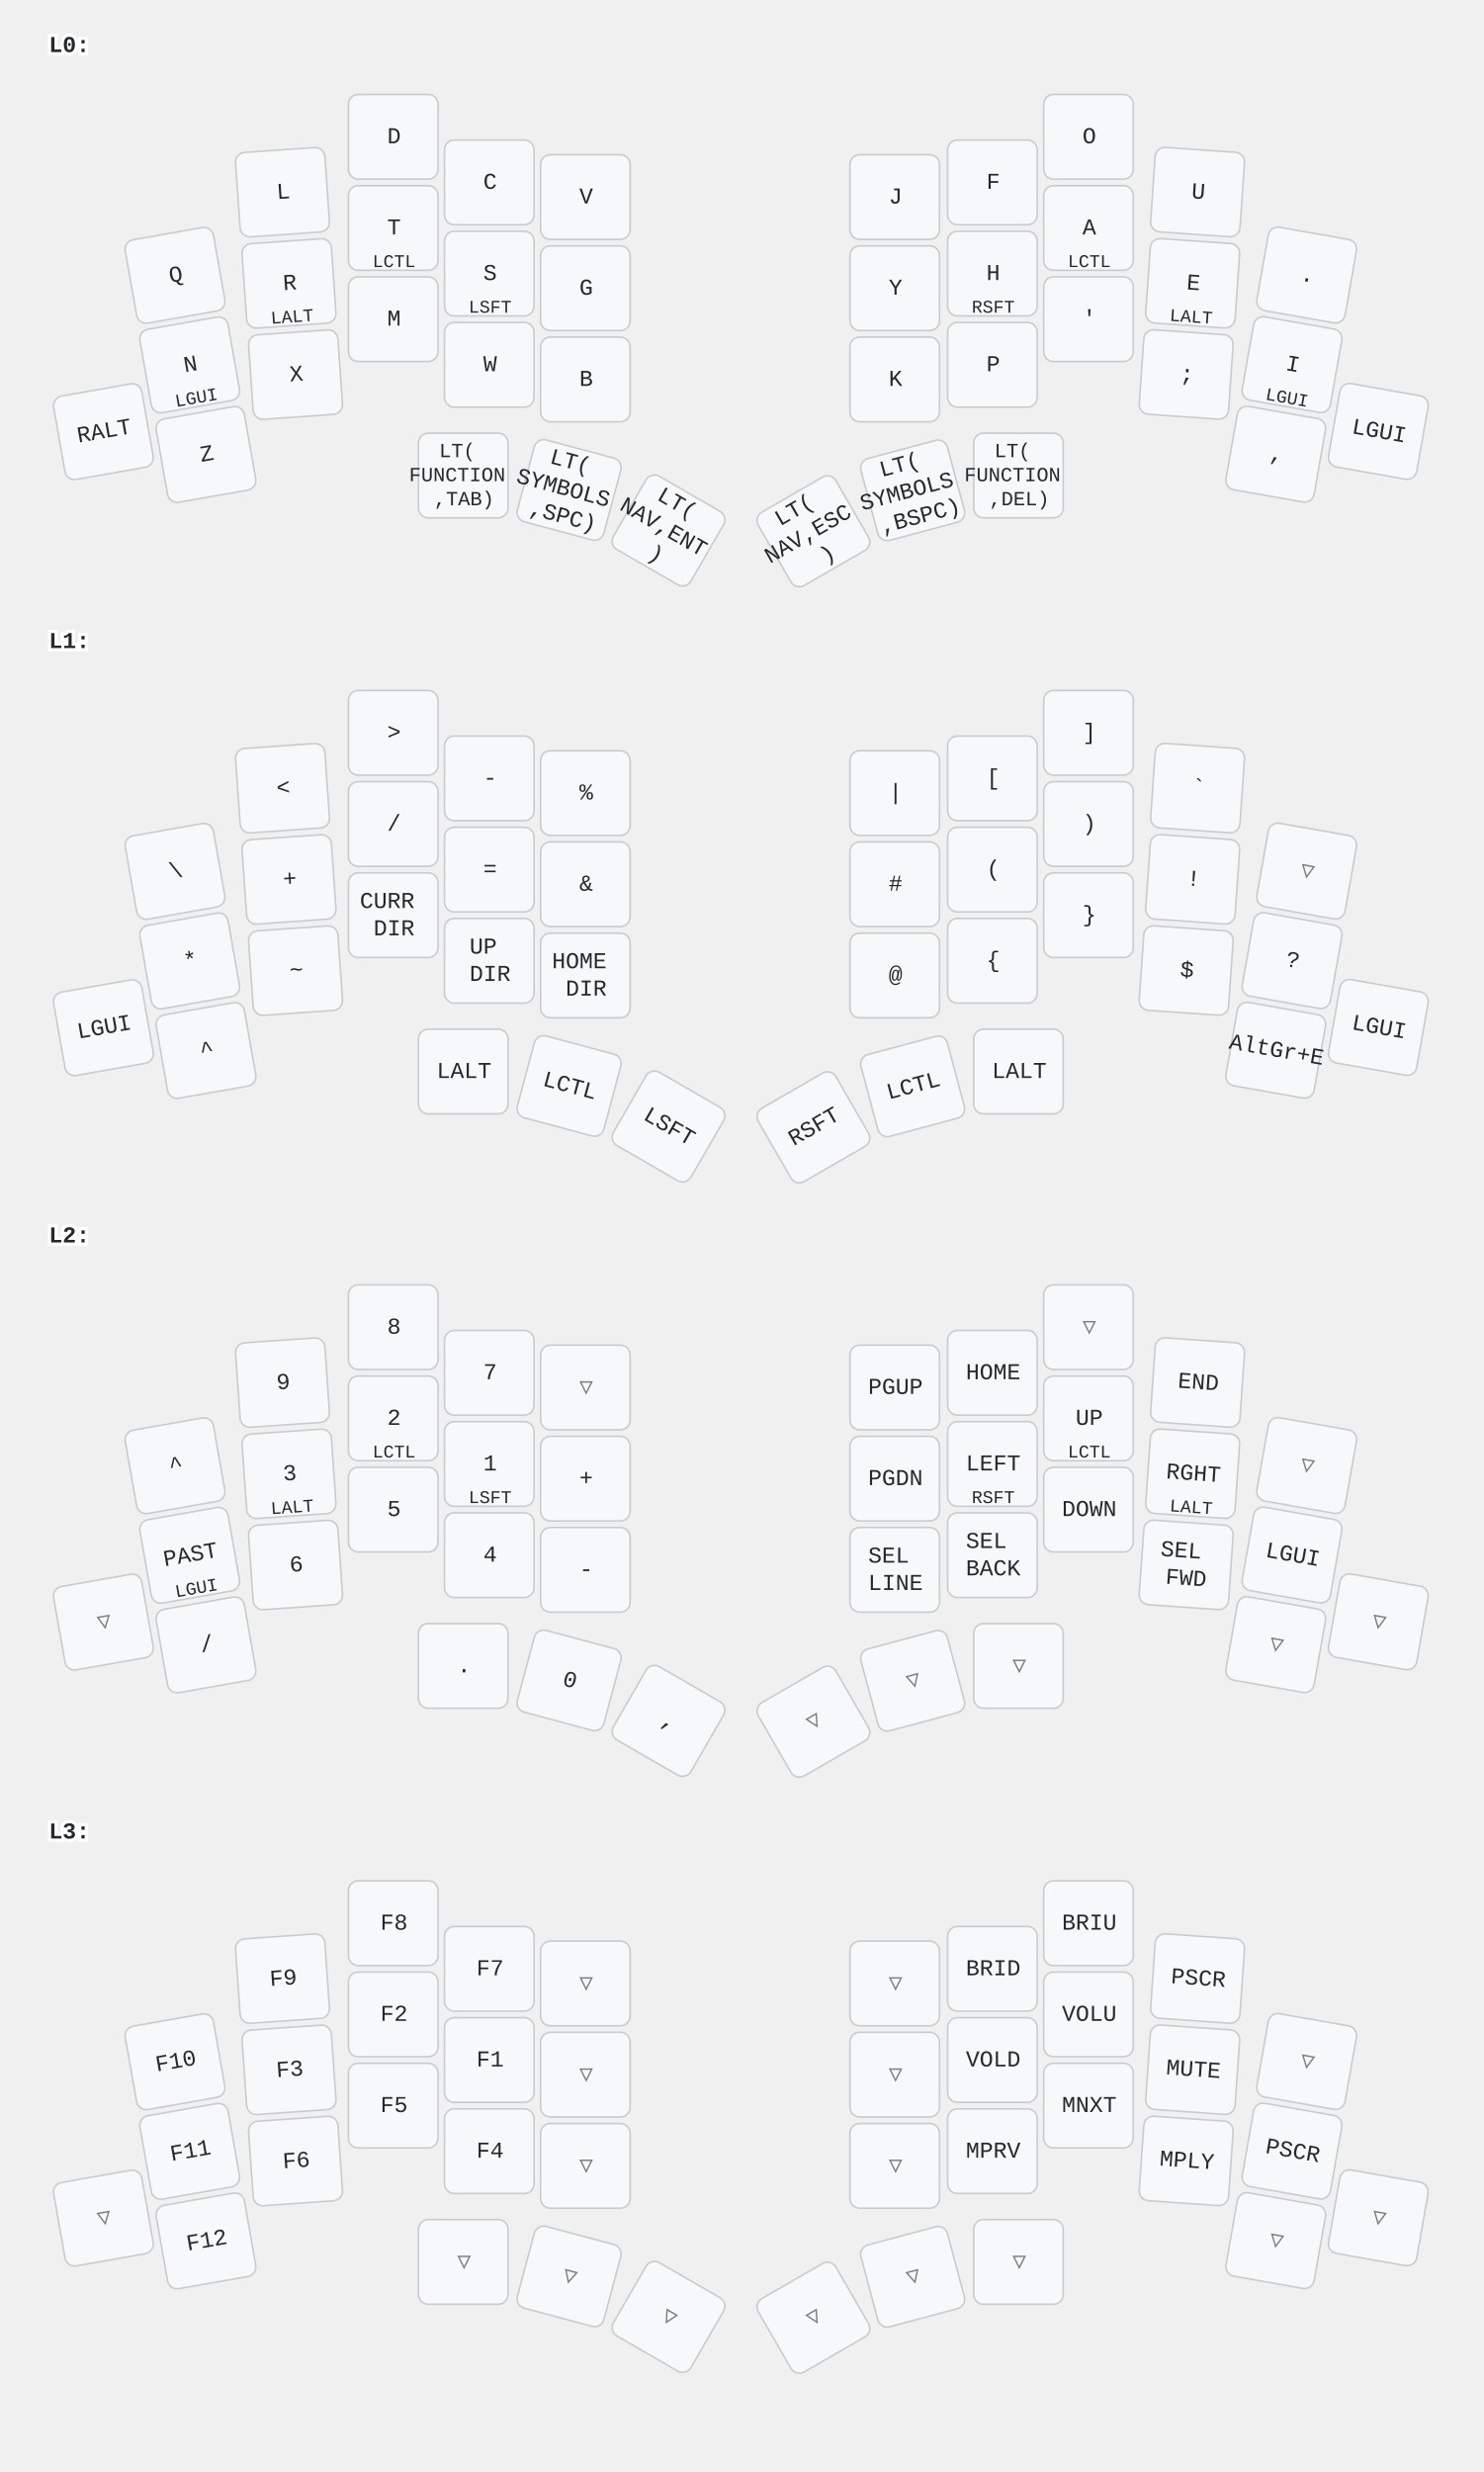
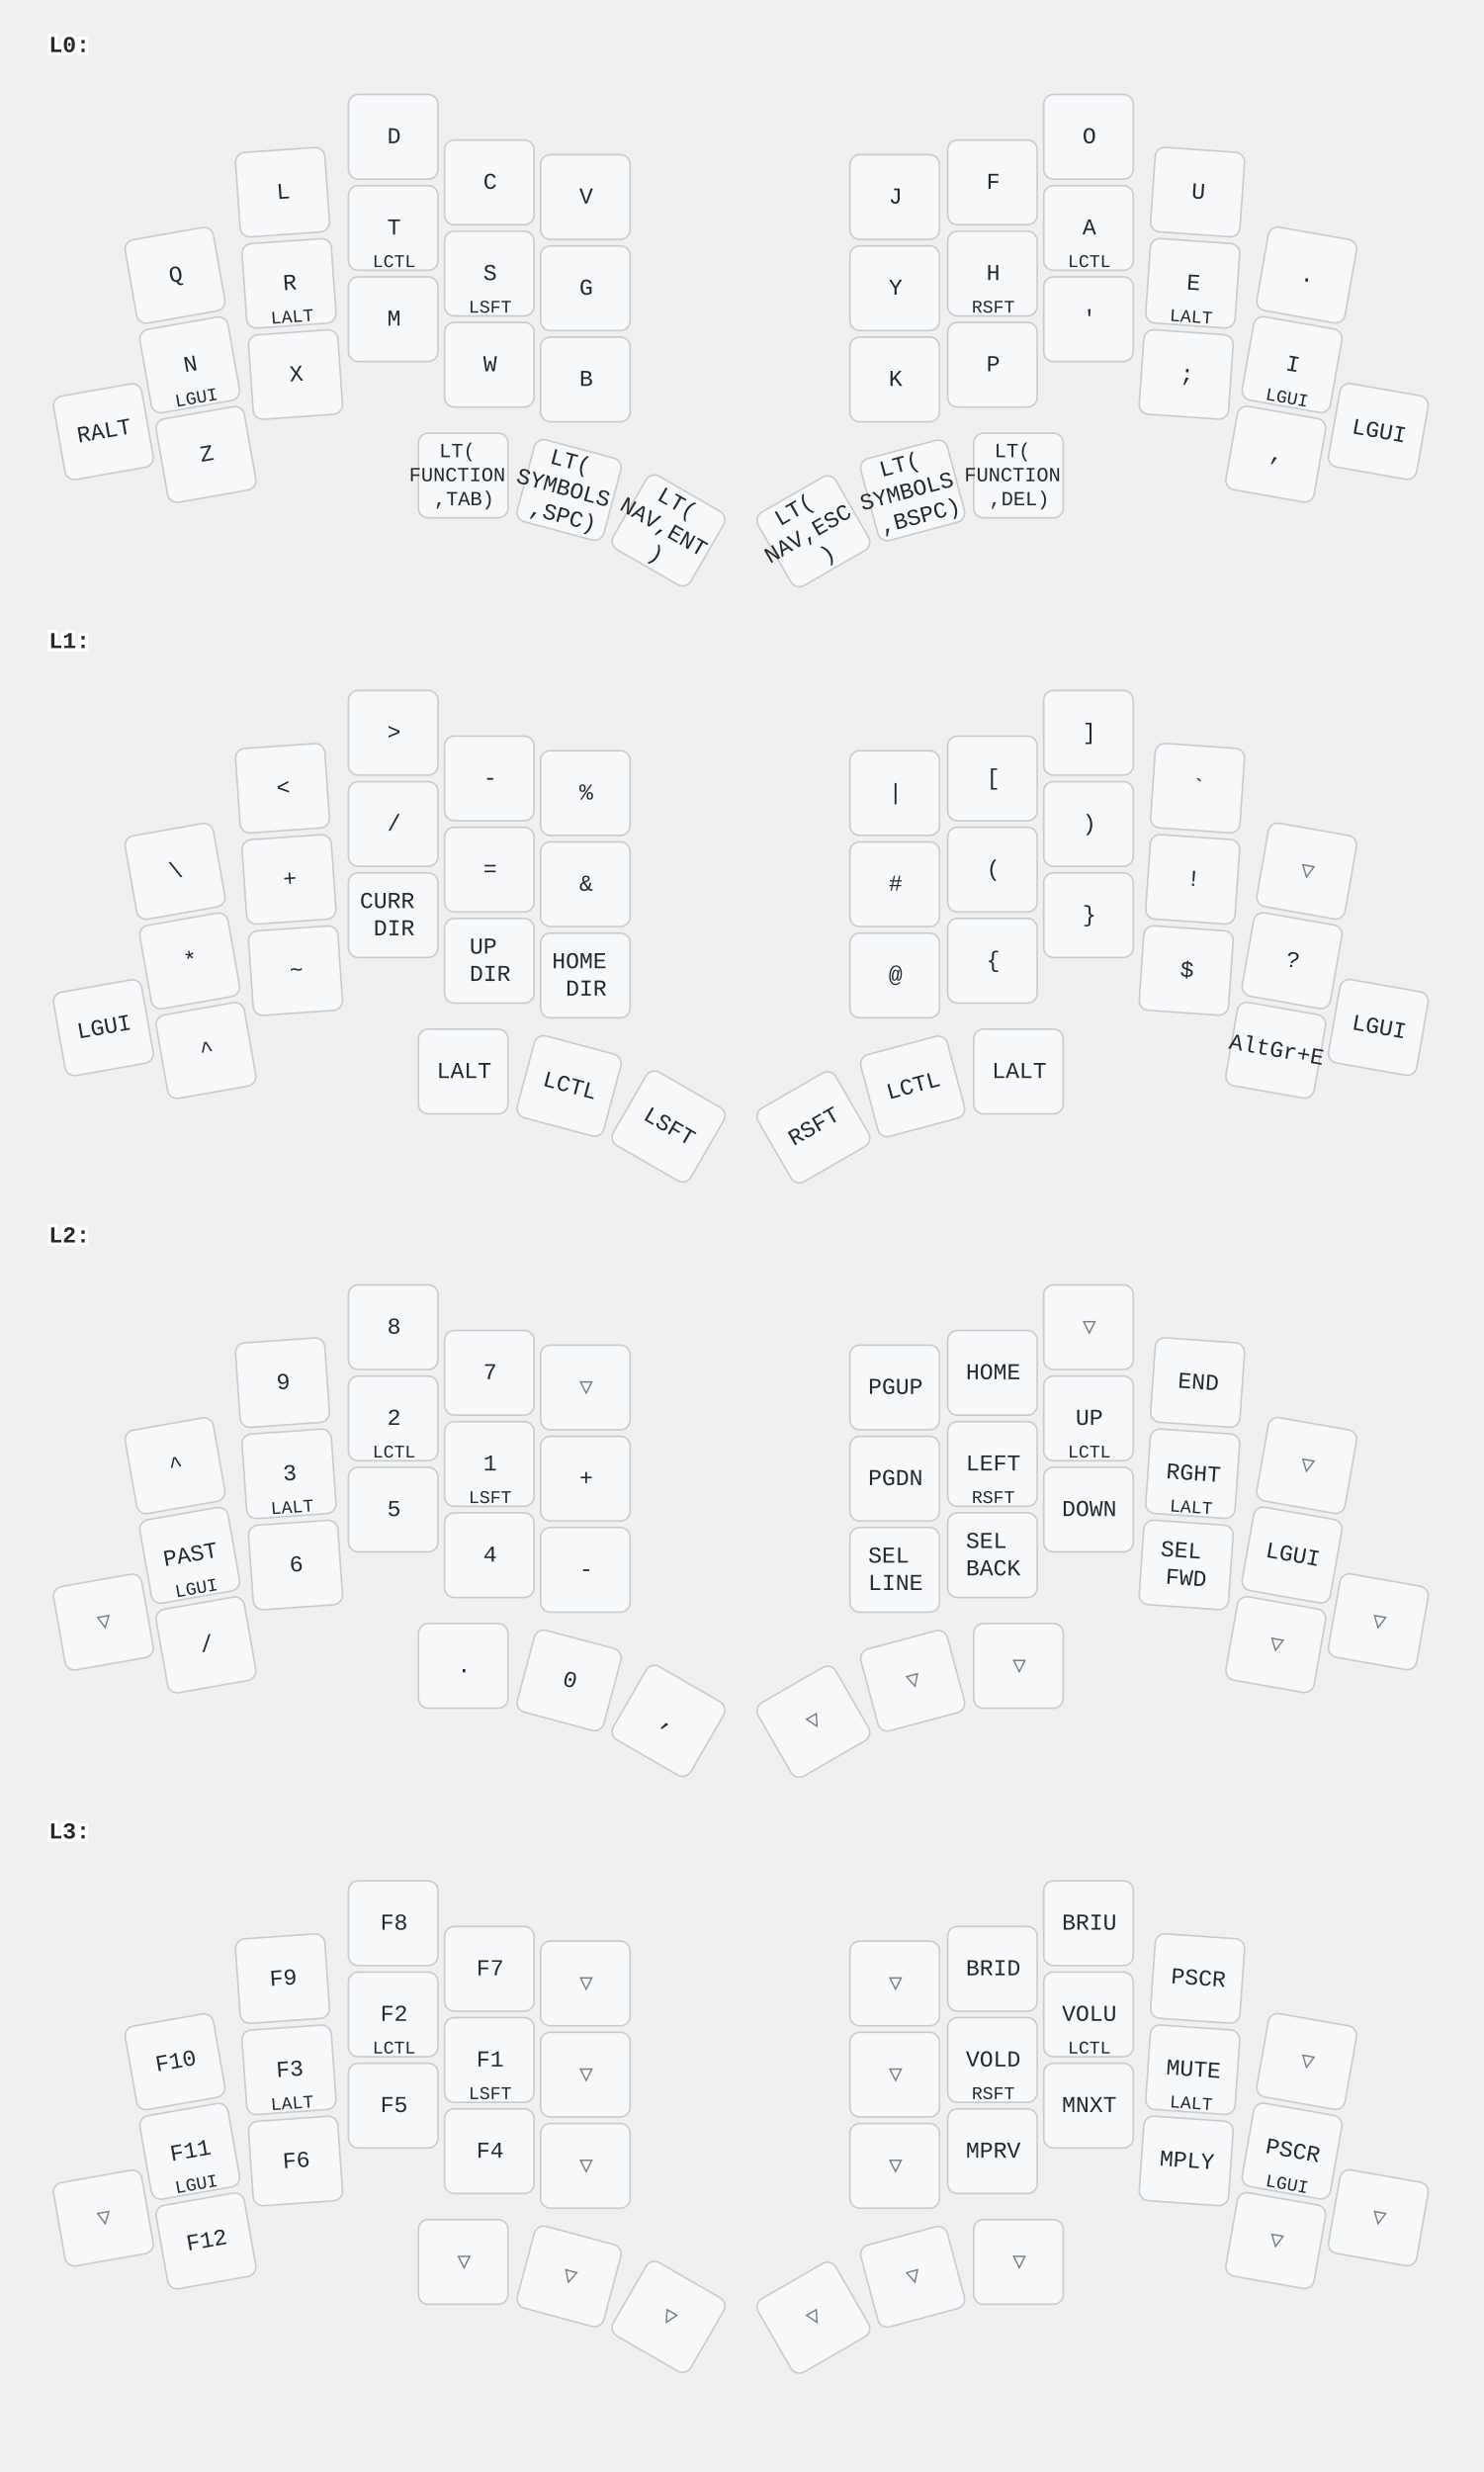
<svg xmlns="http://www.w3.org/2000/svg" width="911" height="1518" viewBox="0 0 911 1518" class="keymap">
  <style>/* inherit to force styles through use tags */
svg path {
    fill: inherit;
}

/* font and background color specifications */
svg.keymap {
    font-family: SFMono-Regular,Consolas,Liberation Mono,Menlo,monospace;
    font-size: 14px;
    font-kerning: normal;
    text-rendering: optimizeLegibility;
    fill: #24292e;
}

/* default key styling */
rect.key {
    fill: #f6f8fa;
}

rect.key, rect.combo {
    stroke: #c9cccf;
    stroke-width: 1;
}

/* default key side styling, only used is draw_key_sides is set */
rect.side {
    filter: brightness(90%);
}

/* color accent for combo boxes */
rect.combo, rect.combo-separate {
    fill: #cdf;
}

/* color accent for held keys */
rect.held, rect.combo.held {
    fill: #fdd;
}

/* color accent for ghost (optional) keys */
rect.ghost, rect.combo.ghost {
    stroke-dasharray: 4, 4;
    stroke-width: 2;
}

text {
    text-anchor: middle;
    dominant-baseline: middle;
}

/* styling for layer labels */
text.label {
    font-weight: bold;
    text-anchor: start;
    stroke: white;
    stroke-width: 4;
    paint-order: stroke;
}

/* styling for optional footer */
text.footer {
    text-anchor: end;
    dominant-baseline: auto;
    stroke: white;
    stroke-width: 4;
    paint-order: stroke;
}

/* styling for combo tap, and key non-tap label text */
text.combo, text.hold, text.shifted, text.left, text.right {
    font-size: 11px;
}

text.hold {
    text-anchor: middle;
    dominant-baseline: auto;
}

text.shifted {
    text-anchor: middle;
    dominant-baseline: hanging;
}

text.left {
    text-anchor: start;
}

text.right {
    text-anchor: end;
}

text.layer-activator {
    text-decoration: underline;
}

/* styling for hold/shifted label text in combo box */
text.combo.hold, text.combo.shifted, text.combo.left, text.combo.right {
    font-size: 8px;
}

/* lighter symbol for transparent keys */
text.trans {
    fill: #7b7e81;
}

/* styling for combo dendrons */
path.combo {
    stroke-width: 1;
    stroke: gray;
    fill: none;
}

/* Start Tabler Icons Cleanup */
/* cannot use height/width with glyphs */
.icon-tabler &gt; path {
    fill: inherit;
    stroke: inherit;
    stroke-width: 2;
}
/* hide tabler's default box */
.icon-tabler &gt; path[stroke="none"][fill="none"] {
    visibility: hidden;
}
/* End Tabler Icons Cleanup */
</style>
  <g transform="translate(30, 0)" class="layer-L0">
    <text x="0" y="28" class="label" id="L0">L0:</text>
    <g transform="translate(0, 56)">
      <g transform="translate(78, 113) rotate(-10.0)" class="key keypos-0">
        <rect rx="6" ry="6" x="-28" y="-26" width="55" height="52" class="key" />
        <text x="0" y="0" class="key tap">Q</text>
      </g>
      <g transform="translate(144, 62) rotate(-4.0)" class="key keypos-1">
        <rect rx="6" ry="6" x="-28" y="-26" width="55" height="52" class="key" />
        <text x="0" y="0" class="key tap">L</text>
      </g>
      <g transform="translate(212, 28)" class="key keypos-2">
        <rect rx="6" ry="6" x="-28" y="-26" width="55" height="52" class="key" />
        <text x="0" y="0" class="key tap">D</text>
      </g>
      <g transform="translate(271, 56)" class="key keypos-3">
        <rect rx="6" ry="6" x="-28" y="-26" width="55" height="52" class="key" />
        <text x="0" y="0" class="key tap">C</text>
      </g>
      <g transform="translate(330, 65)" class="key keypos-4">
        <rect rx="6" ry="6" x="-28" y="-26" width="55" height="52" class="key" />
        <text x="0" y="0" class="key tap">V</text>
      </g>
      <g transform="translate(520, 65)" class="key keypos-5">
        <rect rx="6" ry="6" x="-28" y="-26" width="55" height="52" class="key" />
        <text x="0" y="0" class="key tap">J</text>
      </g>
      <g transform="translate(580, 56)" class="key keypos-6">
        <rect rx="6" ry="6" x="-28" y="-26" width="55" height="52" class="key" />
        <text x="0" y="0" class="key tap">F</text>
      </g>
      <g transform="translate(639, 28)" class="key keypos-7">
        <rect rx="6" ry="6" x="-28" y="-26" width="55" height="52" class="key" />
        <text x="0" y="0" class="key tap">O</text>
      </g>
      <g transform="translate(706, 62) rotate(4.0)" class="key keypos-8">
        <rect rx="6" ry="6" x="-28" y="-26" width="55" height="52" class="key" />
        <text x="0" y="0" class="key tap">U</text>
      </g>
      <g transform="translate(773, 113) rotate(10.0)" class="key keypos-9">
        <rect rx="6" ry="6" x="-28" y="-26" width="55" height="52" class="key" />
        <text x="0" y="0" class="key tap">.</text>
      </g>
      <g transform="translate(87, 168) rotate(-10.0)" class="key keypos-10">
        <rect rx="6" ry="6" x="-28" y="-26" width="55" height="52" class="key" />
        <text x="0" y="0" class="key tap">N</text>
        <text x="0" y="24" class="key hold">LGUI</text>
      </g>
      <g transform="translate(148, 118) rotate(-4.0)" class="key keypos-11">
        <rect rx="6" ry="6" x="-28" y="-26" width="55" height="52" class="key" />
        <text x="0" y="0" class="key tap">R</text>
        <text x="0" y="24" class="key hold">LALT</text>
      </g>
      <g transform="translate(212, 84)" class="key keypos-12">
        <rect rx="6" ry="6" x="-28" y="-26" width="55" height="52" class="key" />
        <text x="0" y="0" class="key tap">T</text>
        <text x="0" y="24" class="key hold">LCTL</text>
      </g>
      <g transform="translate(271, 112)" class="key keypos-13">
        <rect rx="6" ry="6" x="-28" y="-26" width="55" height="52" class="key" />
        <text x="0" y="0" class="key tap">S</text>
        <text x="0" y="24" class="key hold">LSFT</text>
      </g>
      <g transform="translate(330, 121)" class="key keypos-14">
        <rect rx="6" ry="6" x="-28" y="-26" width="55" height="52" class="key" />
        <text x="0" y="0" class="key tap">G</text>
      </g>
      <g transform="translate(520, 121)" class="key keypos-15">
        <rect rx="6" ry="6" x="-28" y="-26" width="55" height="52" class="key" />
        <text x="0" y="0" class="key tap">Y</text>
      </g>
      <g transform="translate(580, 112)" class="key keypos-16">
        <rect rx="6" ry="6" x="-28" y="-26" width="55" height="52" class="key" />
        <text x="0" y="0" class="key tap">H</text>
        <text x="0" y="24" class="key hold">RSFT</text>
      </g>
      <g transform="translate(639, 84)" class="key keypos-17">
        <rect rx="6" ry="6" x="-28" y="-26" width="55" height="52" class="key" />
        <text x="0" y="0" class="key tap">A</text>
        <text x="0" y="24" class="key hold">LCTL</text>
      </g>
      <g transform="translate(703, 118) rotate(4.0)" class="key keypos-18">
        <rect rx="6" ry="6" x="-28" y="-26" width="55" height="52" class="key" />
        <text x="0" y="0" class="key tap">E</text>
        <text x="0" y="24" class="key hold">LALT</text>
      </g>
      <g transform="translate(764, 168) rotate(10.0)" class="key keypos-19">
        <rect rx="6" ry="6" x="-28" y="-26" width="55" height="52" class="key" />
        <text x="0" y="0" class="key tap">I</text>
        <text x="0" y="24" class="key hold">LGUI</text>
      </g>
      <g transform="translate(34, 209) rotate(-10.0)" class="key keypos-20">
        <rect rx="6" ry="6" x="-28" y="-26" width="55" height="52" class="key" />
        <text x="0" y="0" class="key tap">RALT</text>
      </g>
      <g transform="translate(97, 223) rotate(-10.0)" class="key keypos-21">
        <rect rx="6" ry="6" x="-28" y="-26" width="55" height="52" class="key" />
        <text x="0" y="0" class="key tap">Z</text>
      </g>
      <g transform="translate(152, 174) rotate(-4.0)" class="key keypos-22">
        <rect rx="6" ry="6" x="-28" y="-26" width="55" height="52" class="key" />
        <text x="0" y="0" class="key tap">X</text>
      </g>
      <g transform="translate(212, 140)" class="key keypos-23">
        <rect rx="6" ry="6" x="-28" y="-26" width="55" height="52" class="key" />
        <text x="0" y="0" class="key tap">M</text>
      </g>
      <g transform="translate(271, 168)" class="key keypos-24">
        <rect rx="6" ry="6" x="-28" y="-26" width="55" height="52" class="key" />
        <text x="0" y="0" class="key tap">W</text>
      </g>
      <g transform="translate(330, 177)" class="key keypos-25">
        <rect rx="6" ry="6" x="-28" y="-26" width="55" height="52" class="key" />
        <text x="0" y="0" class="key tap">B</text>
      </g>
      <g transform="translate(520, 177)" class="key keypos-26">
        <rect rx="6" ry="6" x="-28" y="-26" width="55" height="52" class="key" />
        <text x="0" y="0" class="key tap">K</text>
      </g>
      <g transform="translate(580, 168)" class="key keypos-27">
        <rect rx="6" ry="6" x="-28" y="-26" width="55" height="52" class="key" />
        <text x="0" y="0" class="key tap">P</text>
      </g>
      <g transform="translate(639, 140)" class="key keypos-28">
        <rect rx="6" ry="6" x="-28" y="-26" width="55" height="52" class="key" />
        <text x="0" y="0" class="key tap">'</text>
      </g>
      <g transform="translate(699, 174) rotate(4.0)" class="key keypos-29">
        <rect rx="6" ry="6" x="-28" y="-26" width="55" height="52" class="key" />
        <text x="0" y="0" class="key tap">;</text>
      </g>
      <g transform="translate(754, 223) rotate(10.0)" class="key keypos-30">
        <rect rx="6" ry="6" x="-28" y="-26" width="55" height="52" class="key" />
        <text x="0" y="0" class="key tap">,</text>
      </g>
      <g transform="translate(817, 209) rotate(10.0)" class="key keypos-31">
        <rect rx="6" ry="6" x="-28" y="-26" width="55" height="52" class="key" />
        <text x="0" y="0" class="key tap">LGUI</text>
      </g>
      <g transform="translate(255, 236)" class="key keypos-32">
        <rect rx="6" ry="6" x="-28" y="-26" width="55" height="52" class="key" />
        <text x="0" y="0" class="key tap">
          <tspan x="0" dy="-1.2em" style="font-size: 88%">LT(</tspan>
          <tspan x="0" dy="1.2em" style="font-size: 88%">FUNCTION</tspan>
          <tspan x="0" dy="1.2em" style="font-size: 88%">,TAB)</tspan>
        </text>
      </g>
      <g transform="translate(320, 245) rotate(15.0)" class="key keypos-33">
        <rect rx="6" ry="6" x="-28" y="-26" width="55" height="52" class="key" />
        <text x="0" y="0" class="key tap">
          <tspan x="0" dy="-1.2em">LT(</tspan>
          <tspan x="0" dy="1.2em">SYMBOLS</tspan>
          <tspan x="0" dy="1.2em">,SPC)</tspan>
        </text>
      </g>
      <g transform="translate(381, 270) rotate(30.0)" class="key keypos-34">
        <rect rx="6" ry="6" x="-28" y="-26" width="55" height="52" class="key" />
        <text x="0" y="0" class="key tap">
          <tspan x="0" dy="-1.2em">LT(</tspan>
          <tspan x="0" dy="1.2em">NAV,ENT</tspan>
          <tspan x="0" dy="1.2em">)</tspan>
        </text>
      </g>
      <g transform="translate(470, 270) rotate(-30.0)" class="key keypos-35">
        <rect rx="6" ry="6" x="-28" y="-26" width="55" height="52" class="key" />
        <text x="0" y="0" class="key tap">
          <tspan x="0" dy="-1.2em">LT(</tspan>
          <tspan x="0" dy="1.2em">NAV,ESC</tspan>
          <tspan x="0" dy="1.2em">)</tspan>
        </text>
      </g>
      <g transform="translate(531, 245) rotate(-15.0)" class="key keypos-36">
        <rect rx="6" ry="6" x="-28" y="-26" width="55" height="52" class="key" />
        <text x="0" y="0" class="key tap">
          <tspan x="0" dy="-1.2em">LT(</tspan>
          <tspan x="0" dy="1.2em">SYMBOLS</tspan>
          <tspan x="0" dy="1.2em">,BSPC)</tspan>
        </text>
      </g>
      <g transform="translate(596, 236)" class="key keypos-37">
        <rect rx="6" ry="6" x="-28" y="-26" width="55" height="52" class="key" />
        <text x="0" y="0" class="key tap">
          <tspan x="0" dy="-1.2em" style="font-size: 88%">LT(</tspan>
          <tspan x="0" dy="1.2em" style="font-size: 88%">FUNCTION</tspan>
          <tspan x="0" dy="1.2em" style="font-size: 88%">,DEL)</tspan>
        </text>
      </g>
    </g>
  </g>
  <g transform="translate(30, 366)" class="layer-L1">
    <text x="0" y="28" class="label" id="L1">L1:</text>
    <g transform="translate(0, 56)">
      <g transform="translate(78, 113) rotate(-10.0)" class="key keypos-0">
        <rect rx="6" ry="6" x="-28" y="-26" width="55" height="52" class="key" />
        <text x="0" y="0" class="key tap">\</text>
      </g>
      <g transform="translate(144, 62) rotate(-4.0)" class="key keypos-1">
        <rect rx="6" ry="6" x="-28" y="-26" width="55" height="52" class="key" />
        <text x="0" y="0" class="key tap">&lt;</text>
      </g>
      <g transform="translate(212, 28)" class="key keypos-2">
        <rect rx="6" ry="6" x="-28" y="-26" width="55" height="52" class="key" />
        <text x="0" y="0" class="key tap">&gt;</text>
      </g>
      <g transform="translate(271, 56)" class="key keypos-3">
        <rect rx="6" ry="6" x="-28" y="-26" width="55" height="52" class="key" />
        <text x="0" y="0" class="key tap">-</text>
      </g>
      <g transform="translate(330, 65)" class="key keypos-4">
        <rect rx="6" ry="6" x="-28" y="-26" width="55" height="52" class="key" />
        <text x="0" y="0" class="key tap">%</text>
      </g>
      <g transform="translate(520, 65)" class="key keypos-5">
        <rect rx="6" ry="6" x="-28" y="-26" width="55" height="52" class="key" />
        <text x="0" y="0" class="key tap">|</text>
      </g>
      <g transform="translate(580, 56)" class="key keypos-6">
        <rect rx="6" ry="6" x="-28" y="-26" width="55" height="52" class="key" />
        <text x="0" y="0" class="key tap">[</text>
      </g>
      <g transform="translate(639, 28)" class="key keypos-7">
        <rect rx="6" ry="6" x="-28" y="-26" width="55" height="52" class="key" />
        <text x="0" y="0" class="key tap">]</text>
      </g>
      <g transform="translate(706, 62) rotate(4.0)" class="key keypos-8">
        <rect rx="6" ry="6" x="-28" y="-26" width="55" height="52" class="key" />
        <text x="0" y="0" class="key tap">`</text>
      </g>
      <g transform="translate(773, 113) rotate(10.0)" class="key trans keypos-9">
        <rect rx="6" ry="6" x="-28" y="-26" width="55" height="52" class="key trans" />
        <text x="0" y="0" class="key trans tap">▽</text>
      </g>
      <g transform="translate(87, 168) rotate(-10.0)" class="key keypos-10">
        <rect rx="6" ry="6" x="-28" y="-26" width="55" height="52" class="key" />
        <text x="0" y="0" class="key tap">*</text>
      </g>
      <g transform="translate(148, 118) rotate(-4.0)" class="key keypos-11">
        <rect rx="6" ry="6" x="-28" y="-26" width="55" height="52" class="key" />
        <text x="0" y="0" class="key tap">+</text>
      </g>
      <g transform="translate(212, 84)" class="key keypos-12">
        <rect rx="6" ry="6" x="-28" y="-26" width="55" height="52" class="key" />
        <text x="0" y="0" class="key tap">/</text>
      </g>
      <g transform="translate(271, 112)" class="key keypos-13">
        <rect rx="6" ry="6" x="-28" y="-26" width="55" height="52" class="key" />
        <text x="0" y="0" class="key tap">=</text>
      </g>
      <g transform="translate(330, 121)" class="key keypos-14">
        <rect rx="6" ry="6" x="-28" y="-26" width="55" height="52" class="key" />
        <text x="0" y="0" class="key tap">&amp;</text>
      </g>
      <g transform="translate(520, 121)" class="key keypos-15">
        <rect rx="6" ry="6" x="-28" y="-26" width="55" height="52" class="key" />
        <text x="0" y="0" class="key tap">#</text>
      </g>
      <g transform="translate(580, 112)" class="key keypos-16">
        <rect rx="6" ry="6" x="-28" y="-26" width="55" height="52" class="key" />
        <text x="0" y="0" class="key tap">(</text>
      </g>
      <g transform="translate(639, 84)" class="key keypos-17">
        <rect rx="6" ry="6" x="-28" y="-26" width="55" height="52" class="key" />
        <text x="0" y="0" class="key tap">)</text>
      </g>
      <g transform="translate(703, 118) rotate(4.0)" class="key keypos-18">
        <rect rx="6" ry="6" x="-28" y="-26" width="55" height="52" class="key" />
        <text x="0" y="0" class="key tap">!</text>
      </g>
      <g transform="translate(764, 168) rotate(10.0)" class="key keypos-19">
        <rect rx="6" ry="6" x="-28" y="-26" width="55" height="52" class="key" />
        <text x="0" y="0" class="key tap">?</text>
      </g>
      <g transform="translate(34, 209) rotate(-10.0)" class="key keypos-20">
        <rect rx="6" ry="6" x="-28" y="-26" width="55" height="52" class="key" />
        <text x="0" y="0" class="key tap">LGUI</text>
      </g>
      <g transform="translate(97, 223) rotate(-10.0)" class="key keypos-21">
        <rect rx="6" ry="6" x="-28" y="-26" width="55" height="52" class="key" />
        <text x="0" y="0" class="key tap">^</text>
      </g>
      <g transform="translate(152, 174) rotate(-4.0)" class="key keypos-22">
        <rect rx="6" ry="6" x="-28" y="-26" width="55" height="52" class="key" />
        <text x="0" y="0" class="key tap">~</text>
      </g>
      <g transform="translate(212, 140)" class="key keypos-23">
        <rect rx="6" ry="6" x="-28" y="-26" width="55" height="52" class="key" />
        <text x="0" y="0" class="key tap">
          <tspan x="0" dy="-0.6em">CURR</tspan>
          <tspan x="0" dy="1.2em">DIR</tspan>
        </text>
      </g>
      <g transform="translate(271, 168)" class="key keypos-24">
        <rect rx="6" ry="6" x="-28" y="-26" width="55" height="52" class="key" />
        <text x="0" y="0" class="key tap">
          <tspan x="0" dy="-0.6em">UP</tspan>
          <tspan x="0" dy="1.2em">DIR</tspan>
        </text>
      </g>
      <g transform="translate(330, 177)" class="key keypos-25">
        <rect rx="6" ry="6" x="-28" y="-26" width="55" height="52" class="key" />
        <text x="0" y="0" class="key tap">
          <tspan x="0" dy="-0.6em">HOME</tspan>
          <tspan x="0" dy="1.2em">DIR</tspan>
        </text>
      </g>
      <g transform="translate(520, 177)" class="key keypos-26">
        <rect rx="6" ry="6" x="-28" y="-26" width="55" height="52" class="key" />
        <text x="0" y="0" class="key tap">@</text>
      </g>
      <g transform="translate(580, 168)" class="key keypos-27">
        <rect rx="6" ry="6" x="-28" y="-26" width="55" height="52" class="key" />
        <text x="0" y="0" class="key tap">{</text>
      </g>
      <g transform="translate(639, 140)" class="key keypos-28">
        <rect rx="6" ry="6" x="-28" y="-26" width="55" height="52" class="key" />
        <text x="0" y="0" class="key tap">}</text>
      </g>
      <g transform="translate(699, 174) rotate(4.0)" class="key keypos-29">
        <rect rx="6" ry="6" x="-28" y="-26" width="55" height="52" class="key" />
        <text x="0" y="0" class="key tap">$</text>
      </g>
      <g transform="translate(754, 223) rotate(10.0)" class="key keypos-30">
        <rect rx="6" ry="6" x="-28" y="-26" width="55" height="52" class="key" />
        <text x="0" y="0" class="key tap">AltGr+E</text>
      </g>
      <g transform="translate(817, 209) rotate(10.0)" class="key keypos-31">
        <rect rx="6" ry="6" x="-28" y="-26" width="55" height="52" class="key" />
        <text x="0" y="0" class="key tap">LGUI</text>
      </g>
      <g transform="translate(255, 236)" class="key keypos-32">
        <rect rx="6" ry="6" x="-28" y="-26" width="55" height="52" class="key" />
        <text x="0" y="0" class="key tap">LALT</text>
      </g>
      <g transform="translate(320, 245) rotate(15.0)" class="key keypos-33">
        <rect rx="6" ry="6" x="-28" y="-26" width="55" height="52" class="key" />
        <text x="0" y="0" class="key tap">LCTL</text>
      </g>
      <g transform="translate(381, 270) rotate(30.0)" class="key keypos-34">
        <rect rx="6" ry="6" x="-28" y="-26" width="55" height="52" class="key" />
        <text x="0" y="0" class="key tap">LSFT</text>
      </g>
      <g transform="translate(470, 270) rotate(-30.0)" class="key keypos-35">
        <rect rx="6" ry="6" x="-28" y="-26" width="55" height="52" class="key" />
        <text x="0" y="0" class="key tap">RSFT</text>
      </g>
      <g transform="translate(531, 245) rotate(-15.0)" class="key keypos-36">
        <rect rx="6" ry="6" x="-28" y="-26" width="55" height="52" class="key" />
        <text x="0" y="0" class="key tap">LCTL</text>
      </g>
      <g transform="translate(596, 236)" class="key keypos-37">
        <rect rx="6" ry="6" x="-28" y="-26" width="55" height="52" class="key" />
        <text x="0" y="0" class="key tap">LALT</text>
      </g>
    </g>
  </g>
  <g transform="translate(30, 731)" class="layer-L2">
    <text x="0" y="28" class="label" id="L2">L2:</text>
    <g transform="translate(0, 56)">
      <g transform="translate(78, 113) rotate(-10.0)" class="key keypos-0">
        <rect rx="6" ry="6" x="-28" y="-26" width="55" height="52" class="key" />
        <text x="0" y="0" class="key tap">^</text>
      </g>
      <g transform="translate(144, 62) rotate(-4.0)" class="key keypos-1">
        <rect rx="6" ry="6" x="-28" y="-26" width="55" height="52" class="key" />
        <text x="0" y="0" class="key tap">9</text>
      </g>
      <g transform="translate(212, 28)" class="key keypos-2">
        <rect rx="6" ry="6" x="-28" y="-26" width="55" height="52" class="key" />
        <text x="0" y="0" class="key tap">8</text>
      </g>
      <g transform="translate(271, 56)" class="key keypos-3">
        <rect rx="6" ry="6" x="-28" y="-26" width="55" height="52" class="key" />
        <text x="0" y="0" class="key tap">7</text>
      </g>
      <g transform="translate(330, 65)" class="key trans keypos-4">
        <rect rx="6" ry="6" x="-28" y="-26" width="55" height="52" class="key trans" />
        <text x="0" y="0" class="key trans tap">▽</text>
      </g>
      <g transform="translate(520, 65)" class="key keypos-5">
        <rect rx="6" ry="6" x="-28" y="-26" width="55" height="52" class="key" />
        <text x="0" y="0" class="key tap">PGUP</text>
      </g>
      <g transform="translate(580, 56)" class="key keypos-6">
        <rect rx="6" ry="6" x="-28" y="-26" width="55" height="52" class="key" />
        <text x="0" y="0" class="key tap">HOME</text>
      </g>
      <g transform="translate(639, 28)" class="key trans keypos-7">
        <rect rx="6" ry="6" x="-28" y="-26" width="55" height="52" class="key trans" />
        <text x="0" y="0" class="key trans tap">▽</text>
      </g>
      <g transform="translate(706, 62) rotate(4.0)" class="key keypos-8">
        <rect rx="6" ry="6" x="-28" y="-26" width="55" height="52" class="key" />
        <text x="0" y="0" class="key tap">END</text>
      </g>
      <g transform="translate(773, 113) rotate(10.0)" class="key trans keypos-9">
        <rect rx="6" ry="6" x="-28" y="-26" width="55" height="52" class="key trans" />
        <text x="0" y="0" class="key trans tap">▽</text>
      </g>
      <g transform="translate(87, 168) rotate(-10.0)" class="key keypos-10">
        <rect rx="6" ry="6" x="-28" y="-26" width="55" height="52" class="key" />
        <text x="0" y="0" class="key tap">PAST</text>
        <text x="0" y="24" class="key hold">LGUI</text>
      </g>
      <g transform="translate(148, 118) rotate(-4.0)" class="key keypos-11">
        <rect rx="6" ry="6" x="-28" y="-26" width="55" height="52" class="key" />
        <text x="0" y="0" class="key tap">3</text>
        <text x="0" y="24" class="key hold">LALT</text>
      </g>
      <g transform="translate(212, 84)" class="key keypos-12">
        <rect rx="6" ry="6" x="-28" y="-26" width="55" height="52" class="key" />
        <text x="0" y="0" class="key tap">2</text>
        <text x="0" y="24" class="key hold">LCTL</text>
      </g>
      <g transform="translate(271, 112)" class="key keypos-13">
        <rect rx="6" ry="6" x="-28" y="-26" width="55" height="52" class="key" />
        <text x="0" y="0" class="key tap">1</text>
        <text x="0" y="24" class="key hold">LSFT</text>
      </g>
      <g transform="translate(330, 121)" class="key keypos-14">
        <rect rx="6" ry="6" x="-28" y="-26" width="55" height="52" class="key" />
        <text x="0" y="0" class="key tap">+</text>
      </g>
      <g transform="translate(520, 121)" class="key keypos-15">
        <rect rx="6" ry="6" x="-28" y="-26" width="55" height="52" class="key" />
        <text x="0" y="0" class="key tap">PGDN</text>
      </g>
      <g transform="translate(580, 112)" class="key keypos-16">
        <rect rx="6" ry="6" x="-28" y="-26" width="55" height="52" class="key" />
        <text x="0" y="0" class="key tap">LEFT</text>
        <text x="0" y="24" class="key hold">RSFT</text>
      </g>
      <g transform="translate(639, 84)" class="key keypos-17">
        <rect rx="6" ry="6" x="-28" y="-26" width="55" height="52" class="key" />
        <text x="0" y="0" class="key tap">UP</text>
        <text x="0" y="24" class="key hold">LCTL</text>
      </g>
      <g transform="translate(703, 118) rotate(4.0)" class="key keypos-18">
        <rect rx="6" ry="6" x="-28" y="-26" width="55" height="52" class="key" />
        <text x="0" y="0" class="key tap">RGHT</text>
        <text x="0" y="24" class="key hold">LALT</text>
      </g>
      <g transform="translate(764, 168) rotate(10.0)" class="key keypos-19">
        <rect rx="6" ry="6" x="-28" y="-26" width="55" height="52" class="key" />
        <text x="0" y="0" class="key tap">LGUI</text>
      </g>
      <g transform="translate(34, 209) rotate(-10.0)" class="key trans keypos-20">
        <rect rx="6" ry="6" x="-28" y="-26" width="55" height="52" class="key trans" />
        <text x="0" y="0" class="key trans tap">▽</text>
      </g>
      <g transform="translate(97, 223) rotate(-10.0)" class="key keypos-21">
        <rect rx="6" ry="6" x="-28" y="-26" width="55" height="52" class="key" />
        <text x="0" y="0" class="key tap">/</text>
      </g>
      <g transform="translate(152, 174) rotate(-4.0)" class="key keypos-22">
        <rect rx="6" ry="6" x="-28" y="-26" width="55" height="52" class="key" />
        <text x="0" y="0" class="key tap">6</text>
      </g>
      <g transform="translate(212, 140)" class="key keypos-23">
        <rect rx="6" ry="6" x="-28" y="-26" width="55" height="52" class="key" />
        <text x="0" y="0" class="key tap">5</text>
      </g>
      <g transform="translate(271, 168)" class="key keypos-24">
        <rect rx="6" ry="6" x="-28" y="-26" width="55" height="52" class="key" />
        <text x="0" y="0" class="key tap">4</text>
      </g>
      <g transform="translate(330, 177)" class="key keypos-25">
        <rect rx="6" ry="6" x="-28" y="-26" width="55" height="52" class="key" />
        <text x="0" y="0" class="key tap">-</text>
      </g>
      <g transform="translate(520, 177)" class="key keypos-26">
        <rect rx="6" ry="6" x="-28" y="-26" width="55" height="52" class="key" />
        <text x="0" y="0" class="key tap">
          <tspan x="0" dy="-0.6em">SEL</tspan>
          <tspan x="0" dy="1.2em">LINE</tspan>
        </text>
      </g>
      <g transform="translate(580, 168)" class="key keypos-27">
        <rect rx="6" ry="6" x="-28" y="-26" width="55" height="52" class="key" />
        <text x="0" y="0" class="key tap">
          <tspan x="0" dy="-0.6em">SEL</tspan>
          <tspan x="0" dy="1.2em">BACK</tspan>
        </text>
      </g>
      <g transform="translate(639, 140)" class="key keypos-28">
        <rect rx="6" ry="6" x="-28" y="-26" width="55" height="52" class="key" />
        <text x="0" y="0" class="key tap">DOWN</text>
      </g>
      <g transform="translate(699, 174) rotate(4.0)" class="key keypos-29">
        <rect rx="6" ry="6" x="-28" y="-26" width="55" height="52" class="key" />
        <text x="0" y="0" class="key tap">
          <tspan x="0" dy="-0.6em">SEL</tspan>
          <tspan x="0" dy="1.2em">FWD</tspan>
        </text>
      </g>
      <g transform="translate(754, 223) rotate(10.0)" class="key trans keypos-30">
        <rect rx="6" ry="6" x="-28" y="-26" width="55" height="52" class="key trans" />
        <text x="0" y="0" class="key trans tap">▽</text>
      </g>
      <g transform="translate(817, 209) rotate(10.0)" class="key trans keypos-31">
        <rect rx="6" ry="6" x="-28" y="-26" width="55" height="52" class="key trans" />
        <text x="0" y="0" class="key trans tap">▽</text>
      </g>
      <g transform="translate(255, 236)" class="key keypos-32">
        <rect rx="6" ry="6" x="-28" y="-26" width="55" height="52" class="key" />
        <text x="0" y="0" class="key tap">.</text>
      </g>
      <g transform="translate(320, 245) rotate(15.0)" class="key keypos-33">
        <rect rx="6" ry="6" x="-28" y="-26" width="55" height="52" class="key" />
        <text x="0" y="0" class="key tap">0</text>
      </g>
      <g transform="translate(381, 270) rotate(30.0)" class="key keypos-34">
        <rect rx="6" ry="6" x="-28" y="-26" width="55" height="52" class="key" />
        <text x="0" y="0" class="key tap">,</text>
      </g>
      <g transform="translate(470, 270) rotate(-30.0)" class="key trans keypos-35">
        <rect rx="6" ry="6" x="-28" y="-26" width="55" height="52" class="key trans" />
        <text x="0" y="0" class="key trans tap">▽</text>
      </g>
      <g transform="translate(531, 245) rotate(-15.0)" class="key trans keypos-36">
        <rect rx="6" ry="6" x="-28" y="-26" width="55" height="52" class="key trans" />
        <text x="0" y="0" class="key trans tap">▽</text>
      </g>
      <g transform="translate(596, 236)" class="key trans keypos-37">
        <rect rx="6" ry="6" x="-28" y="-26" width="55" height="52" class="key trans" />
        <text x="0" y="0" class="key trans tap">▽</text>
      </g>
    </g>
  </g>
  <g transform="translate(30, 1097)" class="layer-L3">
    <text x="0" y="28" class="label" id="L3">L3:</text>
    <g transform="translate(0, 56)">
      <g transform="translate(78, 113) rotate(-10.0)" class="key keypos-0">
        <rect rx="6" ry="6" x="-28" y="-26" width="55" height="52" class="key" />
        <text x="0" y="0" class="key tap">F10</text>
      </g>
      <g transform="translate(144, 62) rotate(-4.0)" class="key keypos-1">
        <rect rx="6" ry="6" x="-28" y="-26" width="55" height="52" class="key" />
        <text x="0" y="0" class="key tap">F9</text>
      </g>
      <g transform="translate(212, 28)" class="key keypos-2">
        <rect rx="6" ry="6" x="-28" y="-26" width="55" height="52" class="key" />
        <text x="0" y="0" class="key tap">F8</text>
      </g>
      <g transform="translate(271, 56)" class="key keypos-3">
        <rect rx="6" ry="6" x="-28" y="-26" width="55" height="52" class="key" />
        <text x="0" y="0" class="key tap">F7</text>
      </g>
      <g transform="translate(330, 65)" class="key trans keypos-4">
        <rect rx="6" ry="6" x="-28" y="-26" width="55" height="52" class="key trans" />
        <text x="0" y="0" class="key trans tap">▽</text>
      </g>
      <g transform="translate(520, 65)" class="key trans keypos-5">
        <rect rx="6" ry="6" x="-28" y="-26" width="55" height="52" class="key trans" />
        <text x="0" y="0" class="key trans tap">▽</text>
      </g>
      <g transform="translate(580, 56)" class="key keypos-6">
        <rect rx="6" ry="6" x="-28" y="-26" width="55" height="52" class="key" />
        <text x="0" y="0" class="key tap">BRID</text>
      </g>
      <g transform="translate(639, 28)" class="key keypos-7">
        <rect rx="6" ry="6" x="-28" y="-26" width="55" height="52" class="key" />
        <text x="0" y="0" class="key tap">BRIU</text>
      </g>
      <g transform="translate(706, 62) rotate(4.0)" class="key keypos-8">
        <rect rx="6" ry="6" x="-28" y="-26" width="55" height="52" class="key" />
        <text x="0" y="0" class="key tap">PSCR</text>
      </g>
      <g transform="translate(773, 113) rotate(10.0)" class="key trans keypos-9">
        <rect rx="6" ry="6" x="-28" y="-26" width="55" height="52" class="key trans" />
        <text x="0" y="0" class="key trans tap">▽</text>
      </g>
      <g transform="translate(87, 168) rotate(-10.0)" class="key keypos-10">
        <rect rx="6" ry="6" x="-28" y="-26" width="55" height="52" class="key" />
        <text x="0" y="0" class="key tap">F11</text>
+         <text x="0" y="24" class="key hold">LGUI</text>
      </g>
      <g transform="translate(148, 118) rotate(-4.0)" class="key keypos-11">
        <rect rx="6" ry="6" x="-28" y="-26" width="55" height="52" class="key" />
        <text x="0" y="0" class="key tap">F3</text>
+         <text x="0" y="24" class="key hold">LALT</text>
      </g>
      <g transform="translate(212, 84)" class="key keypos-12">
        <rect rx="6" ry="6" x="-28" y="-26" width="55" height="52" class="key" />
        <text x="0" y="0" class="key tap">F2</text>
+         <text x="0" y="24" class="key hold">LCTL</text>
      </g>
      <g transform="translate(271, 112)" class="key keypos-13">
        <rect rx="6" ry="6" x="-28" y="-26" width="55" height="52" class="key" />
        <text x="0" y="0" class="key tap">F1</text>
+         <text x="0" y="24" class="key hold">LSFT</text>
      </g>
      <g transform="translate(330, 121)" class="key trans keypos-14">
        <rect rx="6" ry="6" x="-28" y="-26" width="55" height="52" class="key trans" />
        <text x="0" y="0" class="key trans tap">▽</text>
      </g>
      <g transform="translate(520, 121)" class="key trans keypos-15">
        <rect rx="6" ry="6" x="-28" y="-26" width="55" height="52" class="key trans" />
        <text x="0" y="0" class="key trans tap">▽</text>
      </g>
      <g transform="translate(580, 112)" class="key keypos-16">
        <rect rx="6" ry="6" x="-28" y="-26" width="55" height="52" class="key" />
        <text x="0" y="0" class="key tap">VOLD</text>
+         <text x="0" y="24" class="key hold">RSFT</text>
      </g>
      <g transform="translate(639, 84)" class="key keypos-17">
        <rect rx="6" ry="6" x="-28" y="-26" width="55" height="52" class="key" />
        <text x="0" y="0" class="key tap">VOLU</text>
+         <text x="0" y="24" class="key hold">LCTL</text>
      </g>
      <g transform="translate(703, 118) rotate(4.0)" class="key keypos-18">
        <rect rx="6" ry="6" x="-28" y="-26" width="55" height="52" class="key" />
        <text x="0" y="0" class="key tap">MUTE</text>
+         <text x="0" y="24" class="key hold">LALT</text>
      </g>
      <g transform="translate(764, 168) rotate(10.0)" class="key keypos-19">
        <rect rx="6" ry="6" x="-28" y="-26" width="55" height="52" class="key" />
        <text x="0" y="0" class="key tap">PSCR</text>
+         <text x="0" y="24" class="key hold">LGUI</text>
      </g>
      <g transform="translate(34, 209) rotate(-10.0)" class="key trans keypos-20">
        <rect rx="6" ry="6" x="-28" y="-26" width="55" height="52" class="key trans" />
        <text x="0" y="0" class="key trans tap">▽</text>
      </g>
      <g transform="translate(97, 223) rotate(-10.0)" class="key keypos-21">
        <rect rx="6" ry="6" x="-28" y="-26" width="55" height="52" class="key" />
        <text x="0" y="0" class="key tap">F12</text>
      </g>
      <g transform="translate(152, 174) rotate(-4.0)" class="key keypos-22">
        <rect rx="6" ry="6" x="-28" y="-26" width="55" height="52" class="key" />
        <text x="0" y="0" class="key tap">F6</text>
      </g>
      <g transform="translate(212, 140)" class="key keypos-23">
        <rect rx="6" ry="6" x="-28" y="-26" width="55" height="52" class="key" />
        <text x="0" y="0" class="key tap">F5</text>
      </g>
      <g transform="translate(271, 168)" class="key keypos-24">
        <rect rx="6" ry="6" x="-28" y="-26" width="55" height="52" class="key" />
        <text x="0" y="0" class="key tap">F4</text>
      </g>
      <g transform="translate(330, 177)" class="key trans keypos-25">
        <rect rx="6" ry="6" x="-28" y="-26" width="55" height="52" class="key trans" />
        <text x="0" y="0" class="key trans tap">▽</text>
      </g>
      <g transform="translate(520, 177)" class="key trans keypos-26">
        <rect rx="6" ry="6" x="-28" y="-26" width="55" height="52" class="key trans" />
        <text x="0" y="0" class="key trans tap">▽</text>
      </g>
      <g transform="translate(580, 168)" class="key keypos-27">
        <rect rx="6" ry="6" x="-28" y="-26" width="55" height="52" class="key" />
        <text x="0" y="0" class="key tap">MPRV</text>
      </g>
      <g transform="translate(639, 140)" class="key keypos-28">
        <rect rx="6" ry="6" x="-28" y="-26" width="55" height="52" class="key" />
        <text x="0" y="0" class="key tap">MNXT</text>
      </g>
      <g transform="translate(699, 174) rotate(4.0)" class="key keypos-29">
        <rect rx="6" ry="6" x="-28" y="-26" width="55" height="52" class="key" />
        <text x="0" y="0" class="key tap">MPLY</text>
      </g>
      <g transform="translate(754, 223) rotate(10.0)" class="key trans keypos-30">
        <rect rx="6" ry="6" x="-28" y="-26" width="55" height="52" class="key trans" />
        <text x="0" y="0" class="key trans tap">▽</text>
      </g>
      <g transform="translate(817, 209) rotate(10.0)" class="key trans keypos-31">
        <rect rx="6" ry="6" x="-28" y="-26" width="55" height="52" class="key trans" />
        <text x="0" y="0" class="key trans tap">▽</text>
      </g>
      <g transform="translate(255, 236)" class="key trans keypos-32">
        <rect rx="6" ry="6" x="-28" y="-26" width="55" height="52" class="key trans" />
        <text x="0" y="0" class="key trans tap">▽</text>
      </g>
      <g transform="translate(320, 245) rotate(15.0)" class="key trans keypos-33">
        <rect rx="6" ry="6" x="-28" y="-26" width="55" height="52" class="key trans" />
        <text x="0" y="0" class="key trans tap">▽</text>
      </g>
      <g transform="translate(381, 270) rotate(30.0)" class="key trans keypos-34">
        <rect rx="6" ry="6" x="-28" y="-26" width="55" height="52" class="key trans" />
        <text x="0" y="0" class="key trans tap">▽</text>
      </g>
      <g transform="translate(470, 270) rotate(-30.0)" class="key trans keypos-35">
        <rect rx="6" ry="6" x="-28" y="-26" width="55" height="52" class="key trans" />
        <text x="0" y="0" class="key trans tap">▽</text>
      </g>
      <g transform="translate(531, 245) rotate(-15.0)" class="key trans keypos-36">
        <rect rx="6" ry="6" x="-28" y="-26" width="55" height="52" class="key trans" />
        <text x="0" y="0" class="key trans tap">▽</text>
      </g>
      <g transform="translate(596, 236)" class="key trans keypos-37">
        <rect rx="6" ry="6" x="-28" y="-26" width="55" height="52" class="key trans" />
        <text x="0" y="0" class="key trans tap">▽</text>
      </g>
    </g>
  </g>
</svg>
